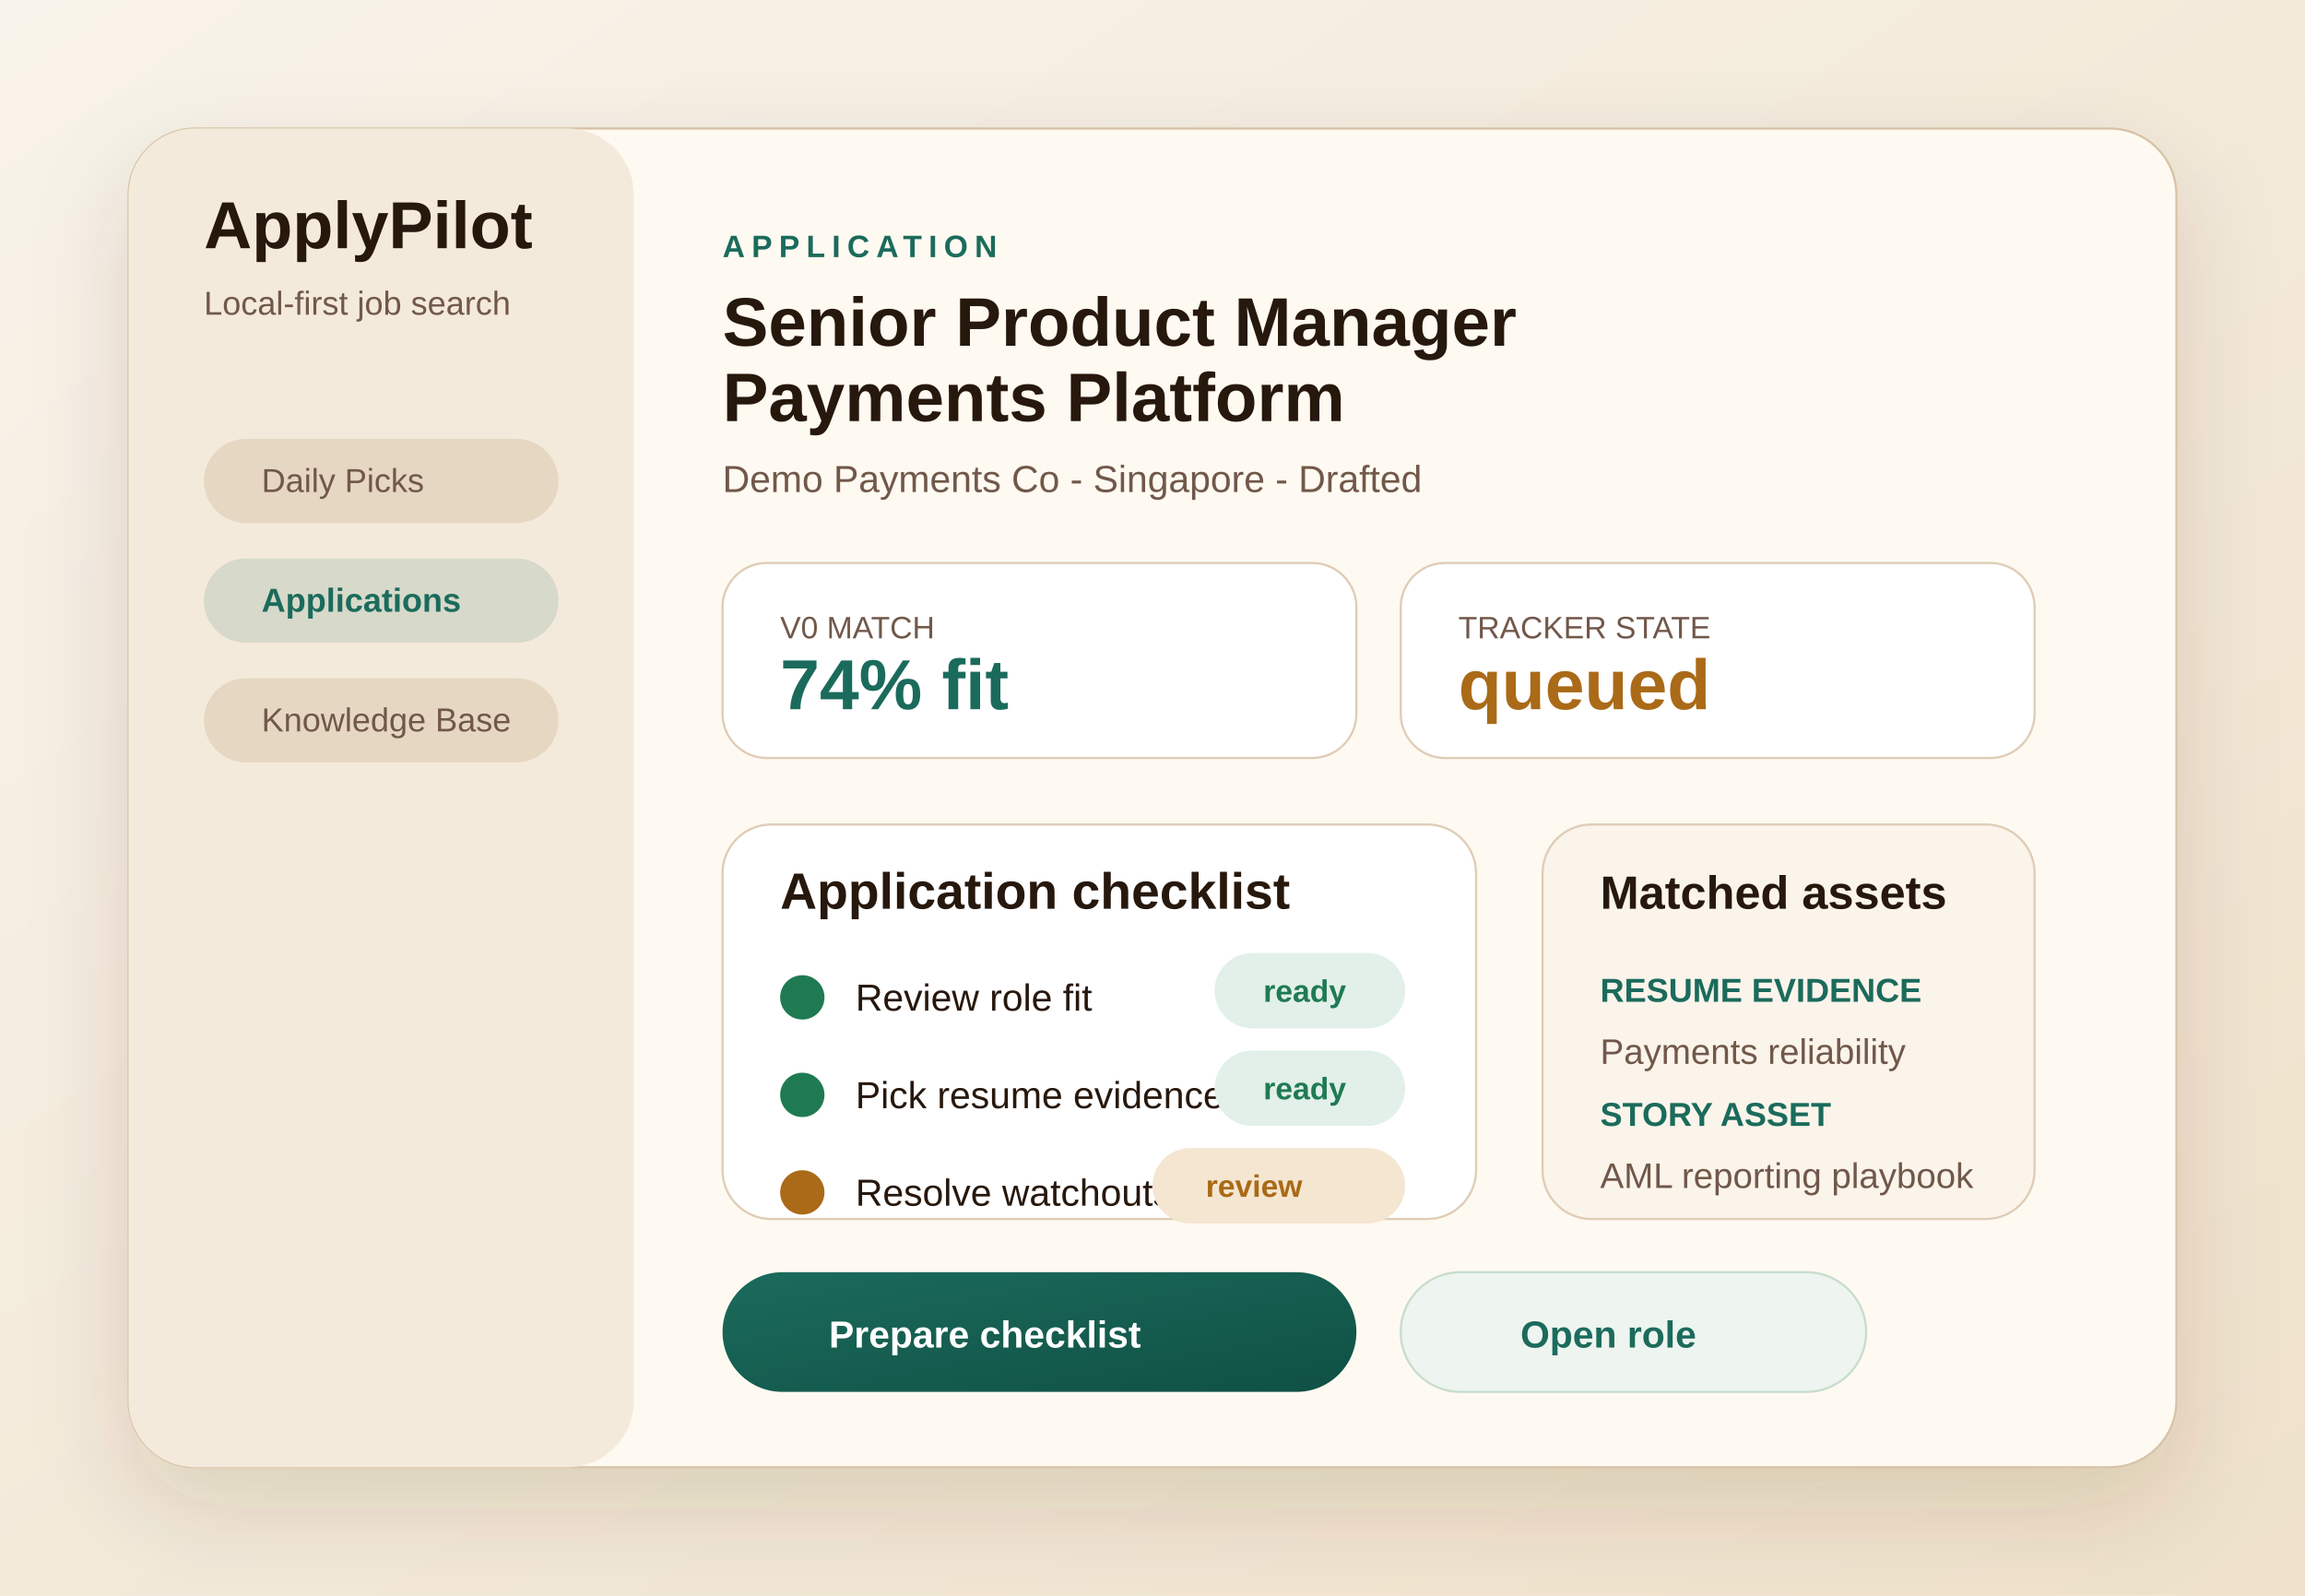
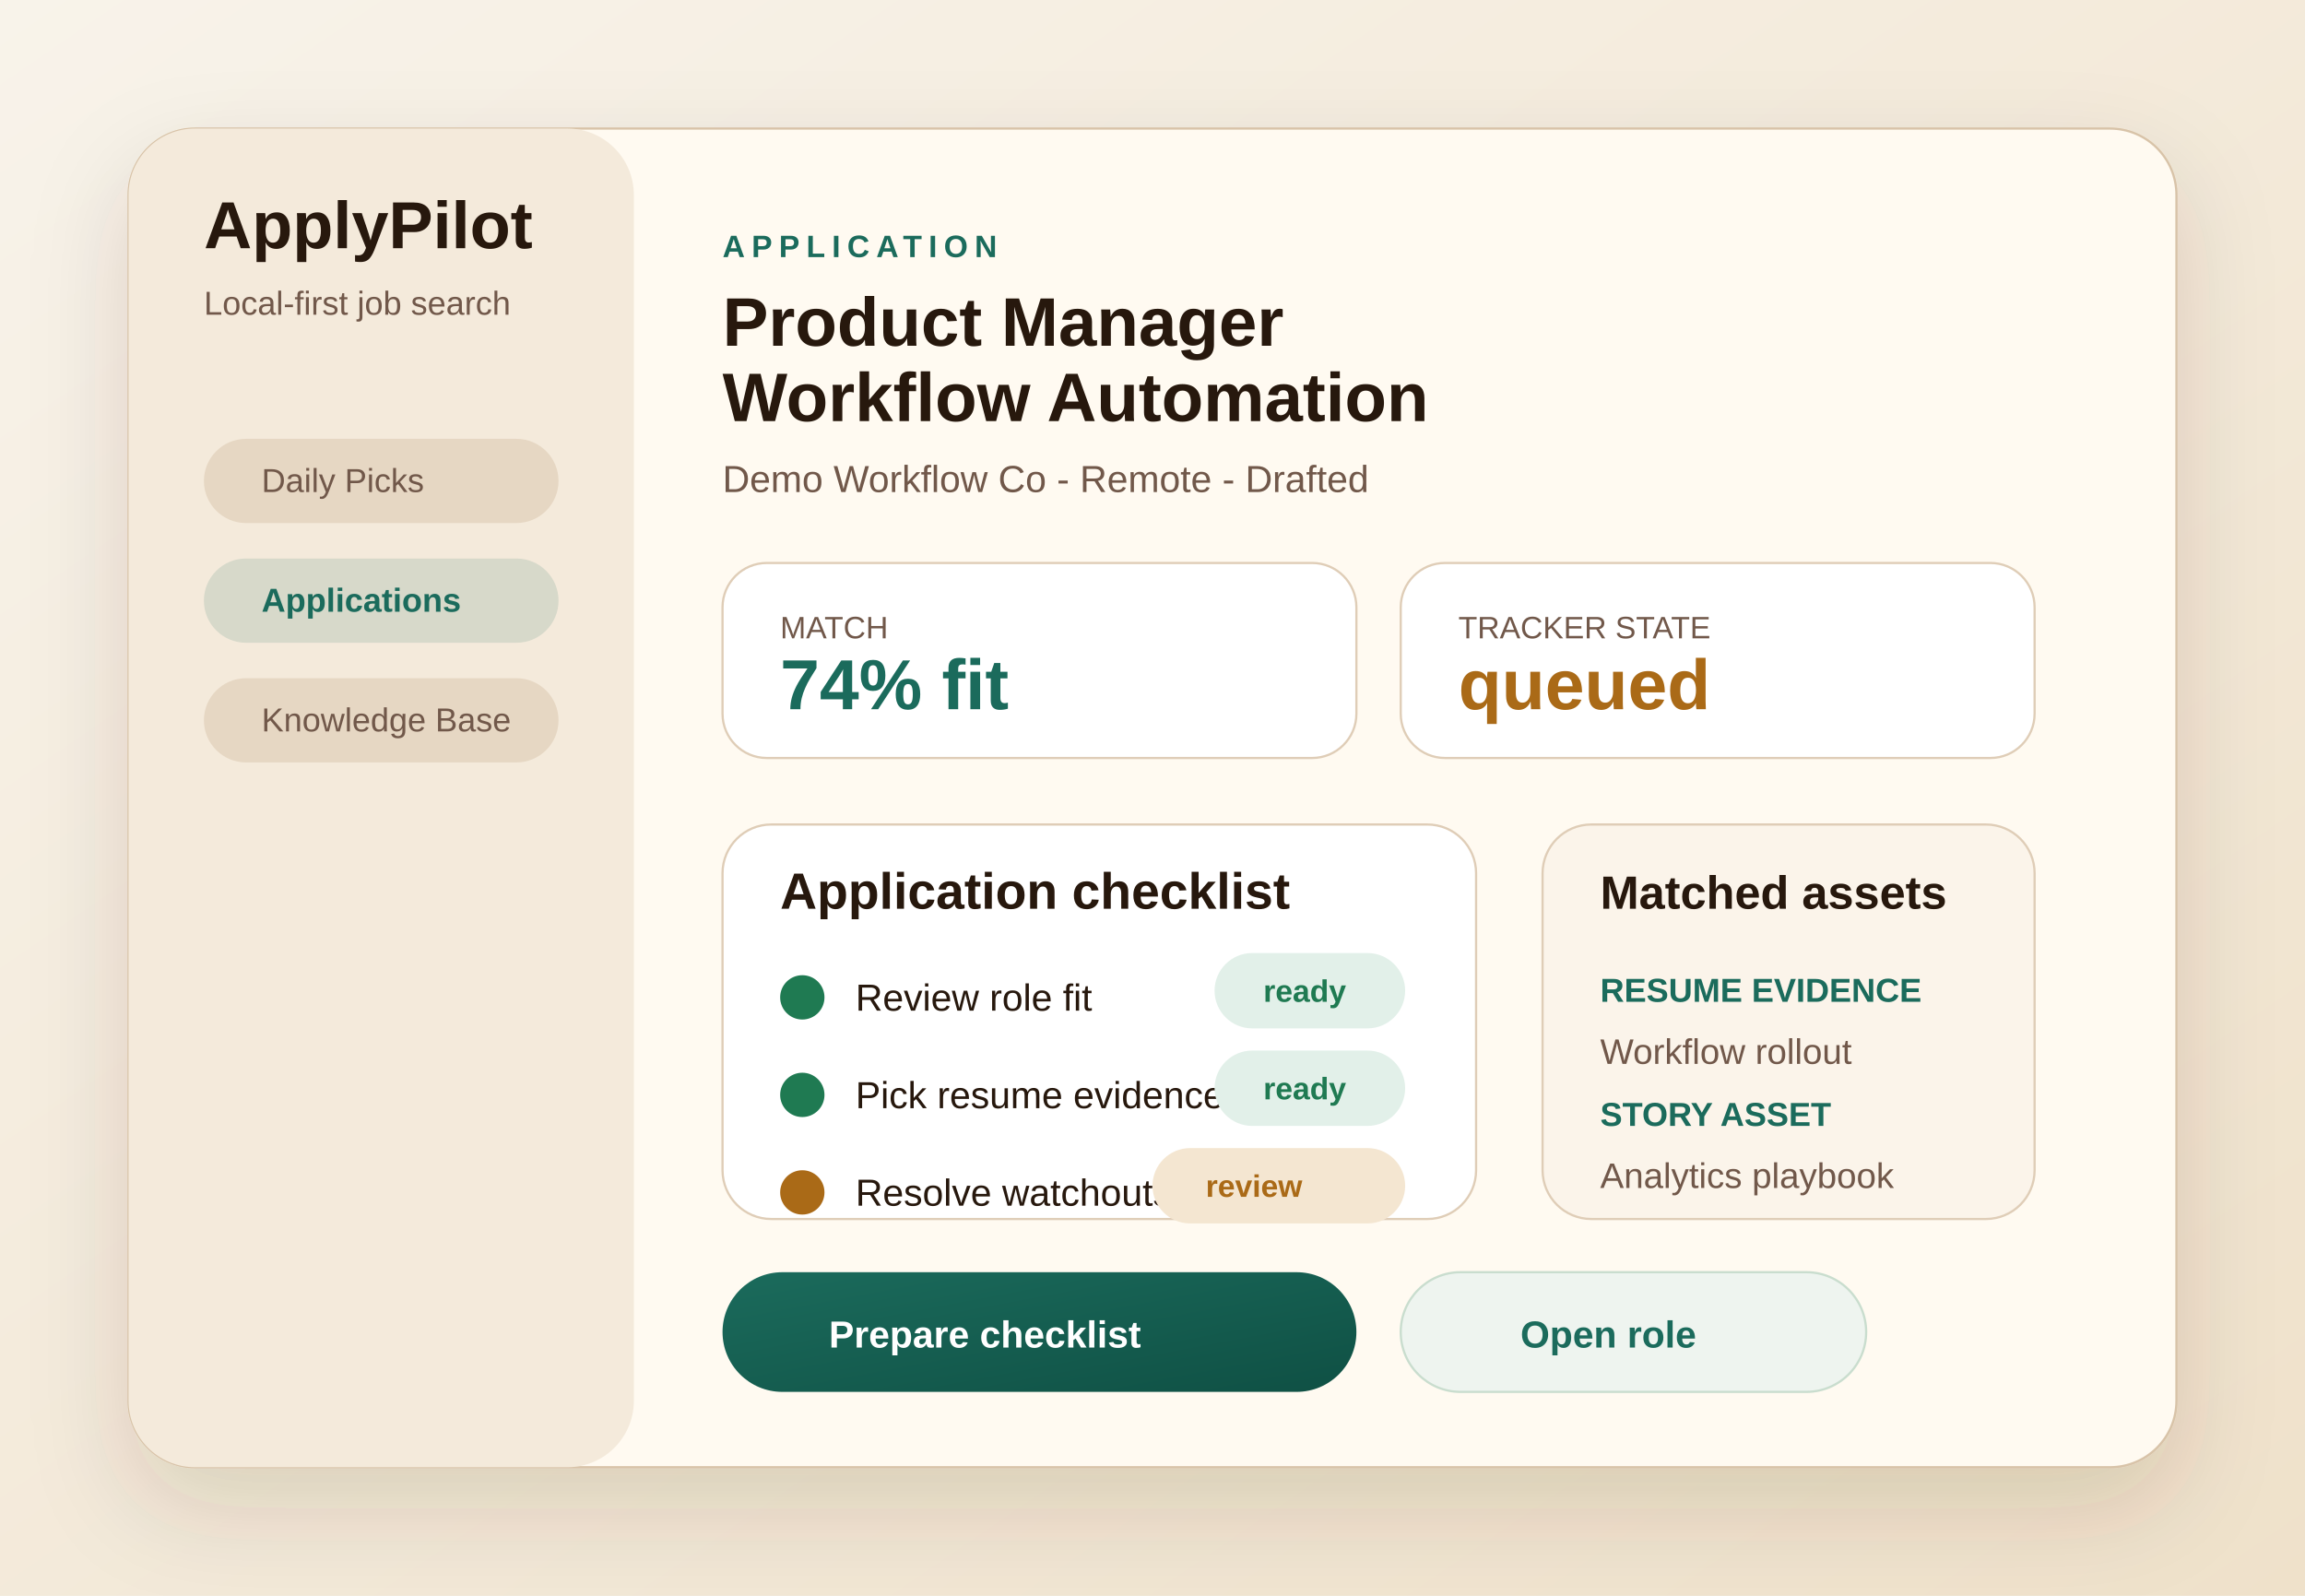
<svg xmlns="http://www.w3.org/2000/svg" width="1040" height="720" viewBox="0 0 1040 720" role="img" aria-labelledby="title desc">
  <defs>
    <linearGradient id="page" x1="0" y1="0" x2="1" y2="1">
      <stop offset="0%" stop-color="#f8f3ea" />
      <stop offset="100%" stop-color="#efe1ca" />
    </linearGradient>
    <linearGradient id="accent" x1="0" y1="0" x2="1" y2="1">
      <stop offset="0%" stop-color="#1b6b5c" />
      <stop offset="100%" stop-color="#0f5044" />
    </linearGradient>
    <filter id="shadow" x="-20%" y="-20%" width="140%" height="140%">
      <feDropShadow dx="0" dy="18" stdDeviation="22" flood-color="#4e3214" flood-opacity="0.14" />
    </filter>
  </defs>
  <rect width="1040" height="720" fill="url(#page)" />
  <rect x="58" y="58" width="924" height="604" rx="30" fill="#fffaf1" stroke="#d8c3a8" filter="url(#shadow)" />
  <rect x="58" y="58" width="228" height="604" rx="30" fill="#f4eadb" />
  <text x="92" y="112" fill="#27180d" font-family="Arial, sans-serif" font-size="30" font-weight="700">ApplyPilot</text>
  <text x="92" y="142" fill="#71584a" font-family="Arial, sans-serif" font-size="15">Local-first job search</text>
  <rect x="92" y="198" width="160" height="38" rx="19" fill="#e6d7c3" />
  <text x="118" y="222" fill="#71584a" font-family="Arial, sans-serif" font-size="15">Daily Picks</text>
  <rect x="92" y="252" width="160" height="38" rx="19" fill="#1b6b5c" opacity="0.14" />
  <text x="118" y="276" fill="#1b6b5c" font-family="Arial, sans-serif" font-size="15" font-weight="700">Applications</text>
  <rect x="92" y="306" width="160" height="38" rx="19" fill="#e6d7c3" />
  <text x="118" y="330" fill="#71584a" font-family="Arial, sans-serif" font-size="15">Knowledge Base</text>
  <text x="326" y="116" fill="#1b6b5c" font-family="Arial, sans-serif" font-size="14" font-weight="700" letter-spacing="3">APPLICATION</text>
-   <text x="326" y="156" fill="#27180d" font-family="Arial, sans-serif" font-size="31" font-weight="700">Senior Product Manager</text>
-   <text x="326" y="190" fill="#27180d" font-family="Arial, sans-serif" font-size="31" font-weight="700">Payments Platform</text>
-   <text x="326" y="222" fill="#71584a" font-family="Arial, sans-serif" font-size="17">Demo Payments Co - Singapore - Drafted</text>
+   <text x="326" y="156" fill="#27180d" font-family="Arial, sans-serif" font-size="31" font-weight="700">Product Manager</text>
+   <text x="326" y="190" fill="#27180d" font-family="Arial, sans-serif" font-size="31" font-weight="700">Workflow Automation</text>
+   <text x="326" y="222" fill="#71584a" font-family="Arial, sans-serif" font-size="17">Demo Workflow Co - Remote - Drafted</text>
  <rect x="326" y="254" width="286" height="88" rx="20" fill="#ffffff" stroke="#dfcdb7" />
-   <text x="352" y="288" fill="#71584a" font-family="Arial, sans-serif" font-size="14">V0 MATCH</text>
+   <text x="352" y="288" fill="#71584a" font-family="Arial, sans-serif" font-size="14">MATCH</text>
  <text x="352" y="320" fill="#1b6b5c" font-family="Arial, sans-serif" font-size="32" font-weight="700">74% fit</text>
  <rect x="632" y="254" width="286" height="88" rx="20" fill="#ffffff" stroke="#dfcdb7" />
  <text x="658" y="288" fill="#71584a" font-family="Arial, sans-serif" font-size="14">TRACKER STATE</text>
  <text x="658" y="320" fill="#aa6a17" font-family="Arial, sans-serif" font-size="32" font-weight="700">queued</text>
  <rect x="326" y="372" width="340" height="178" rx="22" fill="#ffffff" stroke="#dfcdb7" />
  <text x="352" y="410" fill="#27180d" font-family="Arial, sans-serif" font-size="23" font-weight="700">Application checklist</text>
  <g font-family="Arial, sans-serif" font-size="17">
    <circle cx="362" cy="450" r="10" fill="#1f7a52" />
    <text x="386" y="456" fill="#27180d">Review role fit</text>
    <rect x="548" y="430" width="86" height="34" rx="17" fill="#e2f0e9" />
    <text x="570" y="452" fill="#1f7a52" font-size="14" font-weight="700">ready</text>
    <circle cx="362" cy="494" r="10" fill="#1f7a52" />
    <text x="386" y="500" fill="#27180d">Pick resume evidence</text>
    <rect x="548" y="474" width="86" height="34" rx="17" fill="#e2f0e9" />
    <text x="570" y="496" fill="#1f7a52" font-size="14" font-weight="700">ready</text>
    <circle cx="362" cy="538" r="10" fill="#aa6a17" />
    <text x="386" y="544" fill="#27180d">Resolve watchouts</text>
    <rect x="520" y="518" width="114" height="34" rx="17" fill="#f4e6d1" />
    <text x="544" y="540" fill="#aa6a17" font-size="14" font-weight="700">review</text>
  </g>
  <rect x="326" y="574" width="286" height="54" rx="27" fill="url(#accent)" />
  <text x="374" y="608" fill="#ffffff" font-family="Arial, sans-serif" font-size="17" font-weight="700">Prepare checklist</text>
  <rect x="632" y="574" width="210" height="54" rx="27" fill="#eef4ef" stroke="#c9ddce" />
  <text x="686" y="608" fill="#1b6b5c" font-family="Arial, sans-serif" font-size="17" font-weight="700">Open role</text>
  <rect x="696" y="372" width="222" height="178" rx="22" fill="#fbf4ea" stroke="#dfcdb7" />
  <text x="722" y="410" fill="#27180d" font-family="Arial, sans-serif" font-size="21" font-weight="700">Matched assets</text>
  <text x="722" y="452" fill="#1b6b5c" font-family="Arial, sans-serif" font-size="15" font-weight="700">RESUME EVIDENCE</text>
-   <text x="722" y="480" fill="#71584a" font-family="Arial, sans-serif" font-size="16">Payments reliability</text>
+   <text x="722" y="480" fill="#71584a" font-family="Arial, sans-serif" font-size="16">Workflow rollout</text>
  <text x="722" y="508" fill="#1b6b5c" font-family="Arial, sans-serif" font-size="15" font-weight="700">STORY ASSET</text>
-   <text x="722" y="536" fill="#71584a" font-family="Arial, sans-serif" font-size="16">AML reporting playbook</text>
+   <text x="722" y="536" fill="#71584a" font-family="Arial, sans-serif" font-size="16">Analytics playbook</text>
</svg>
